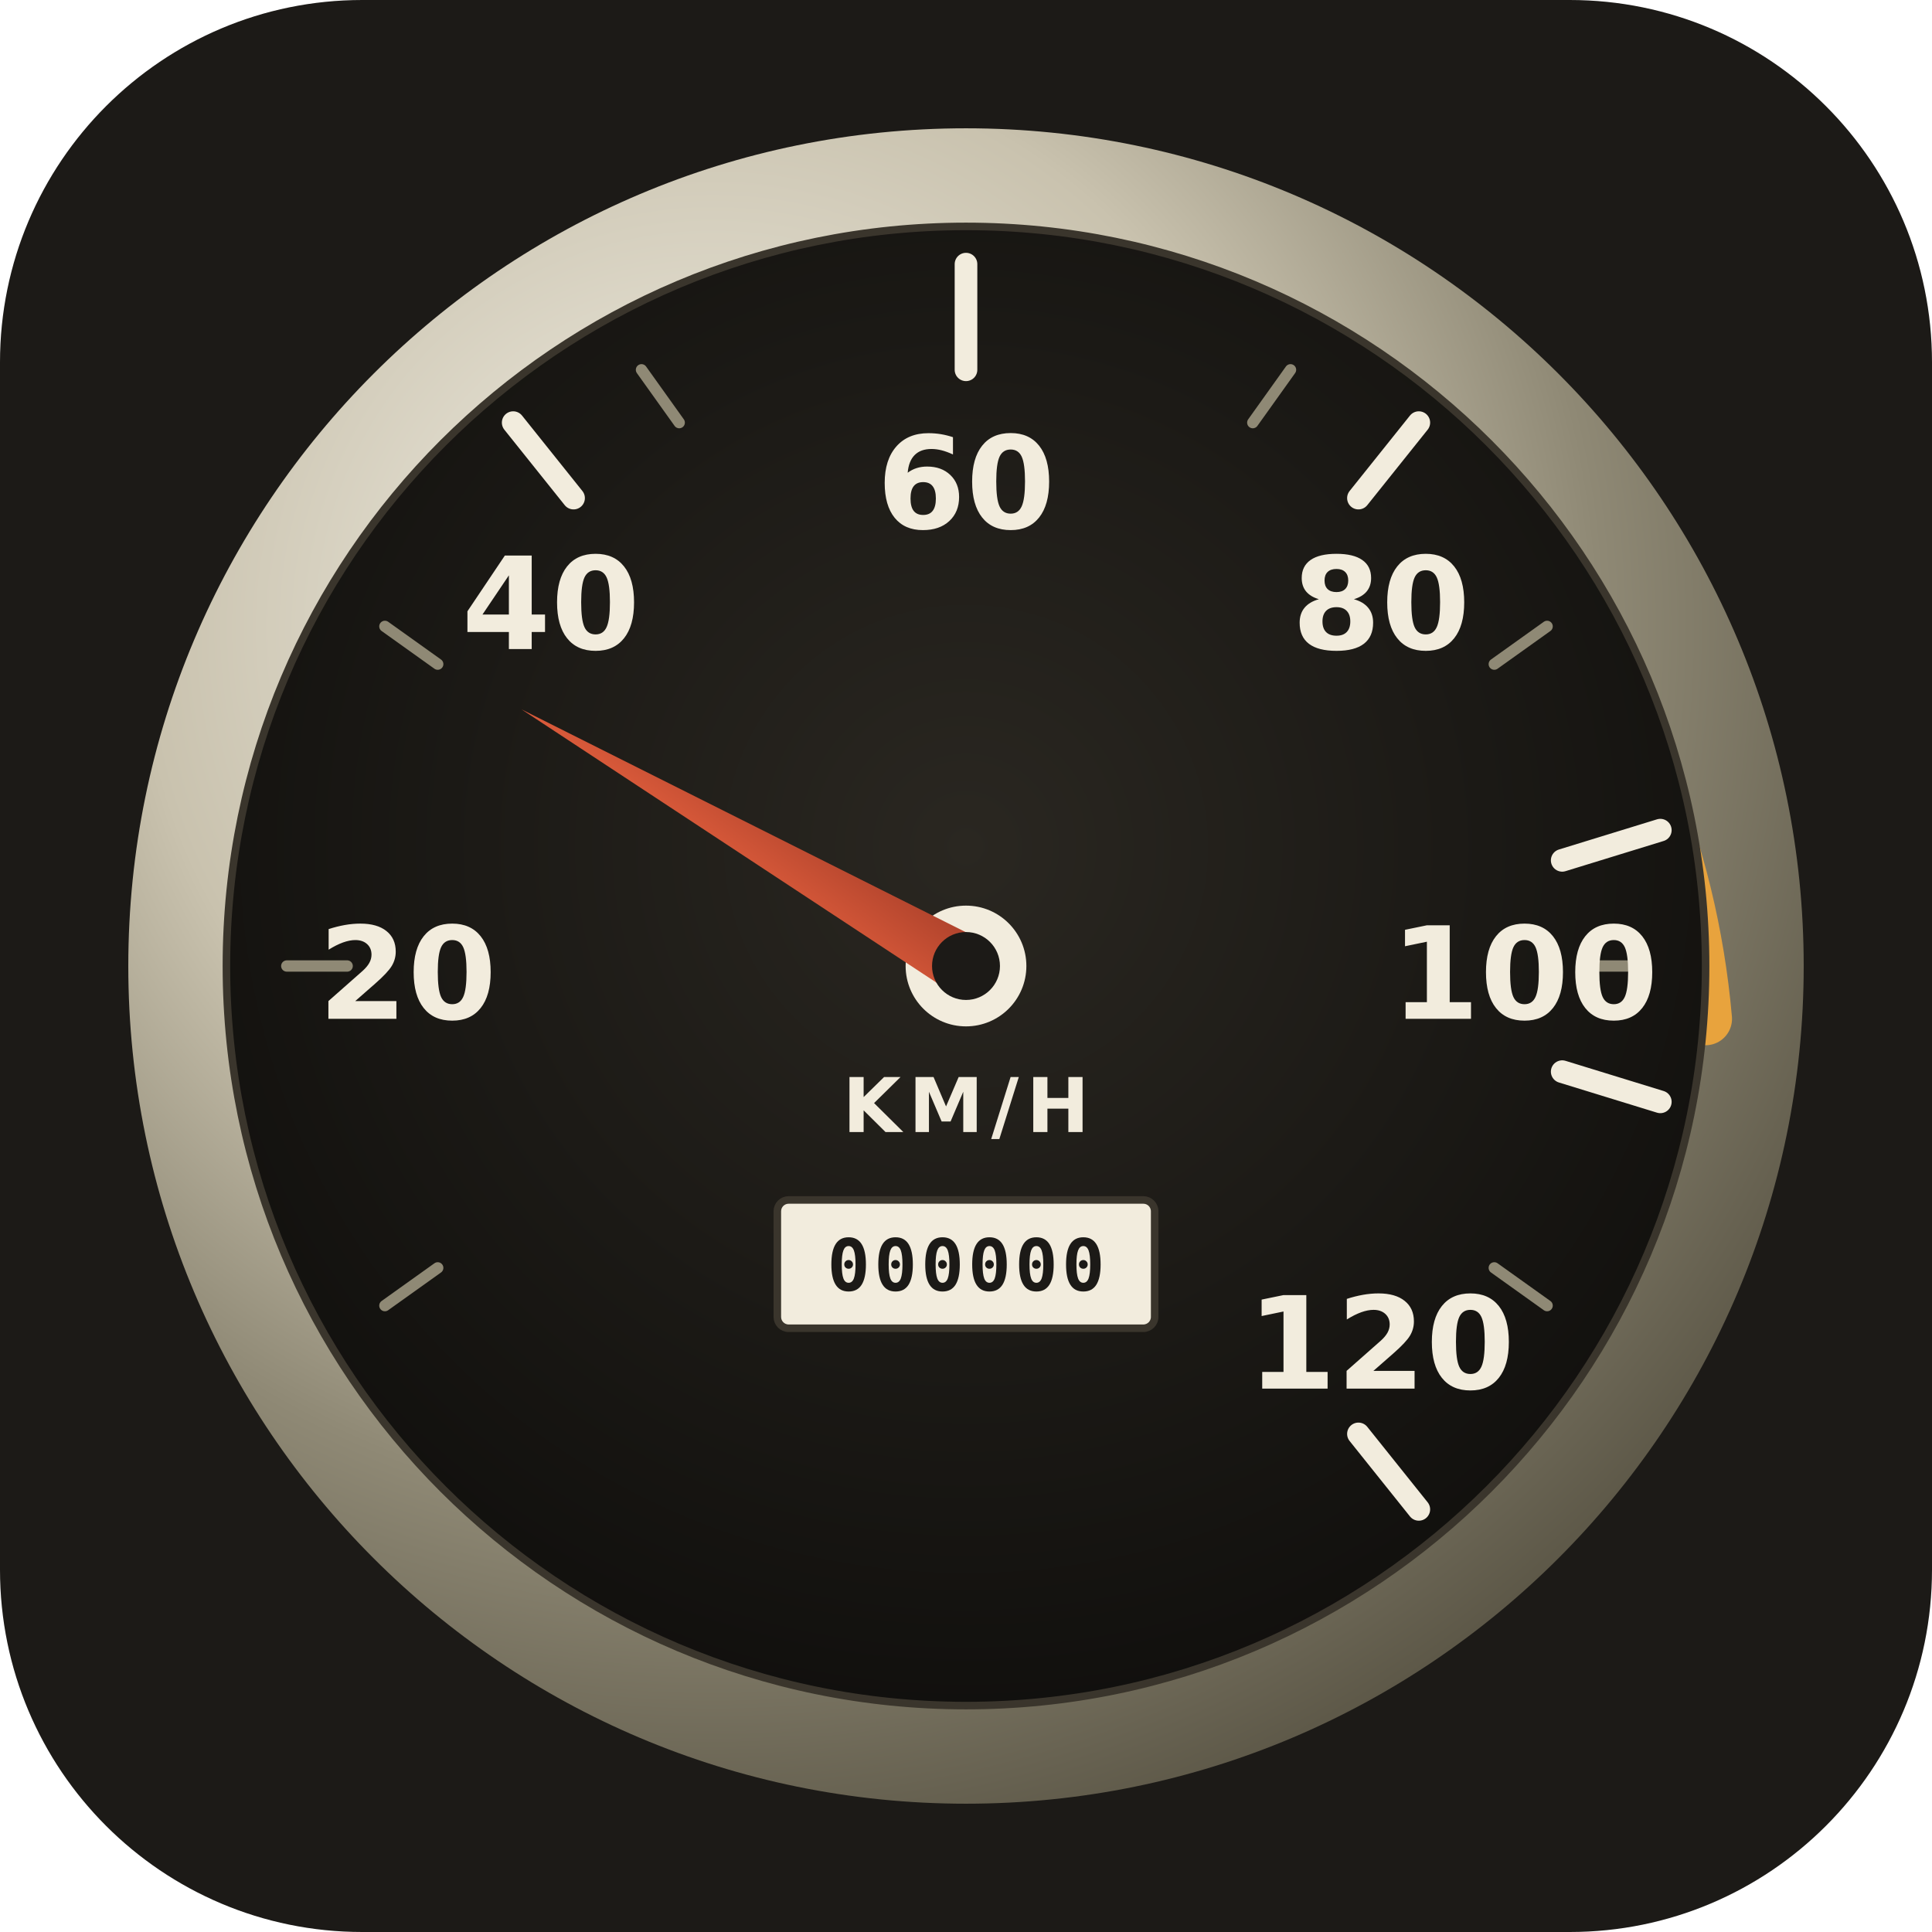
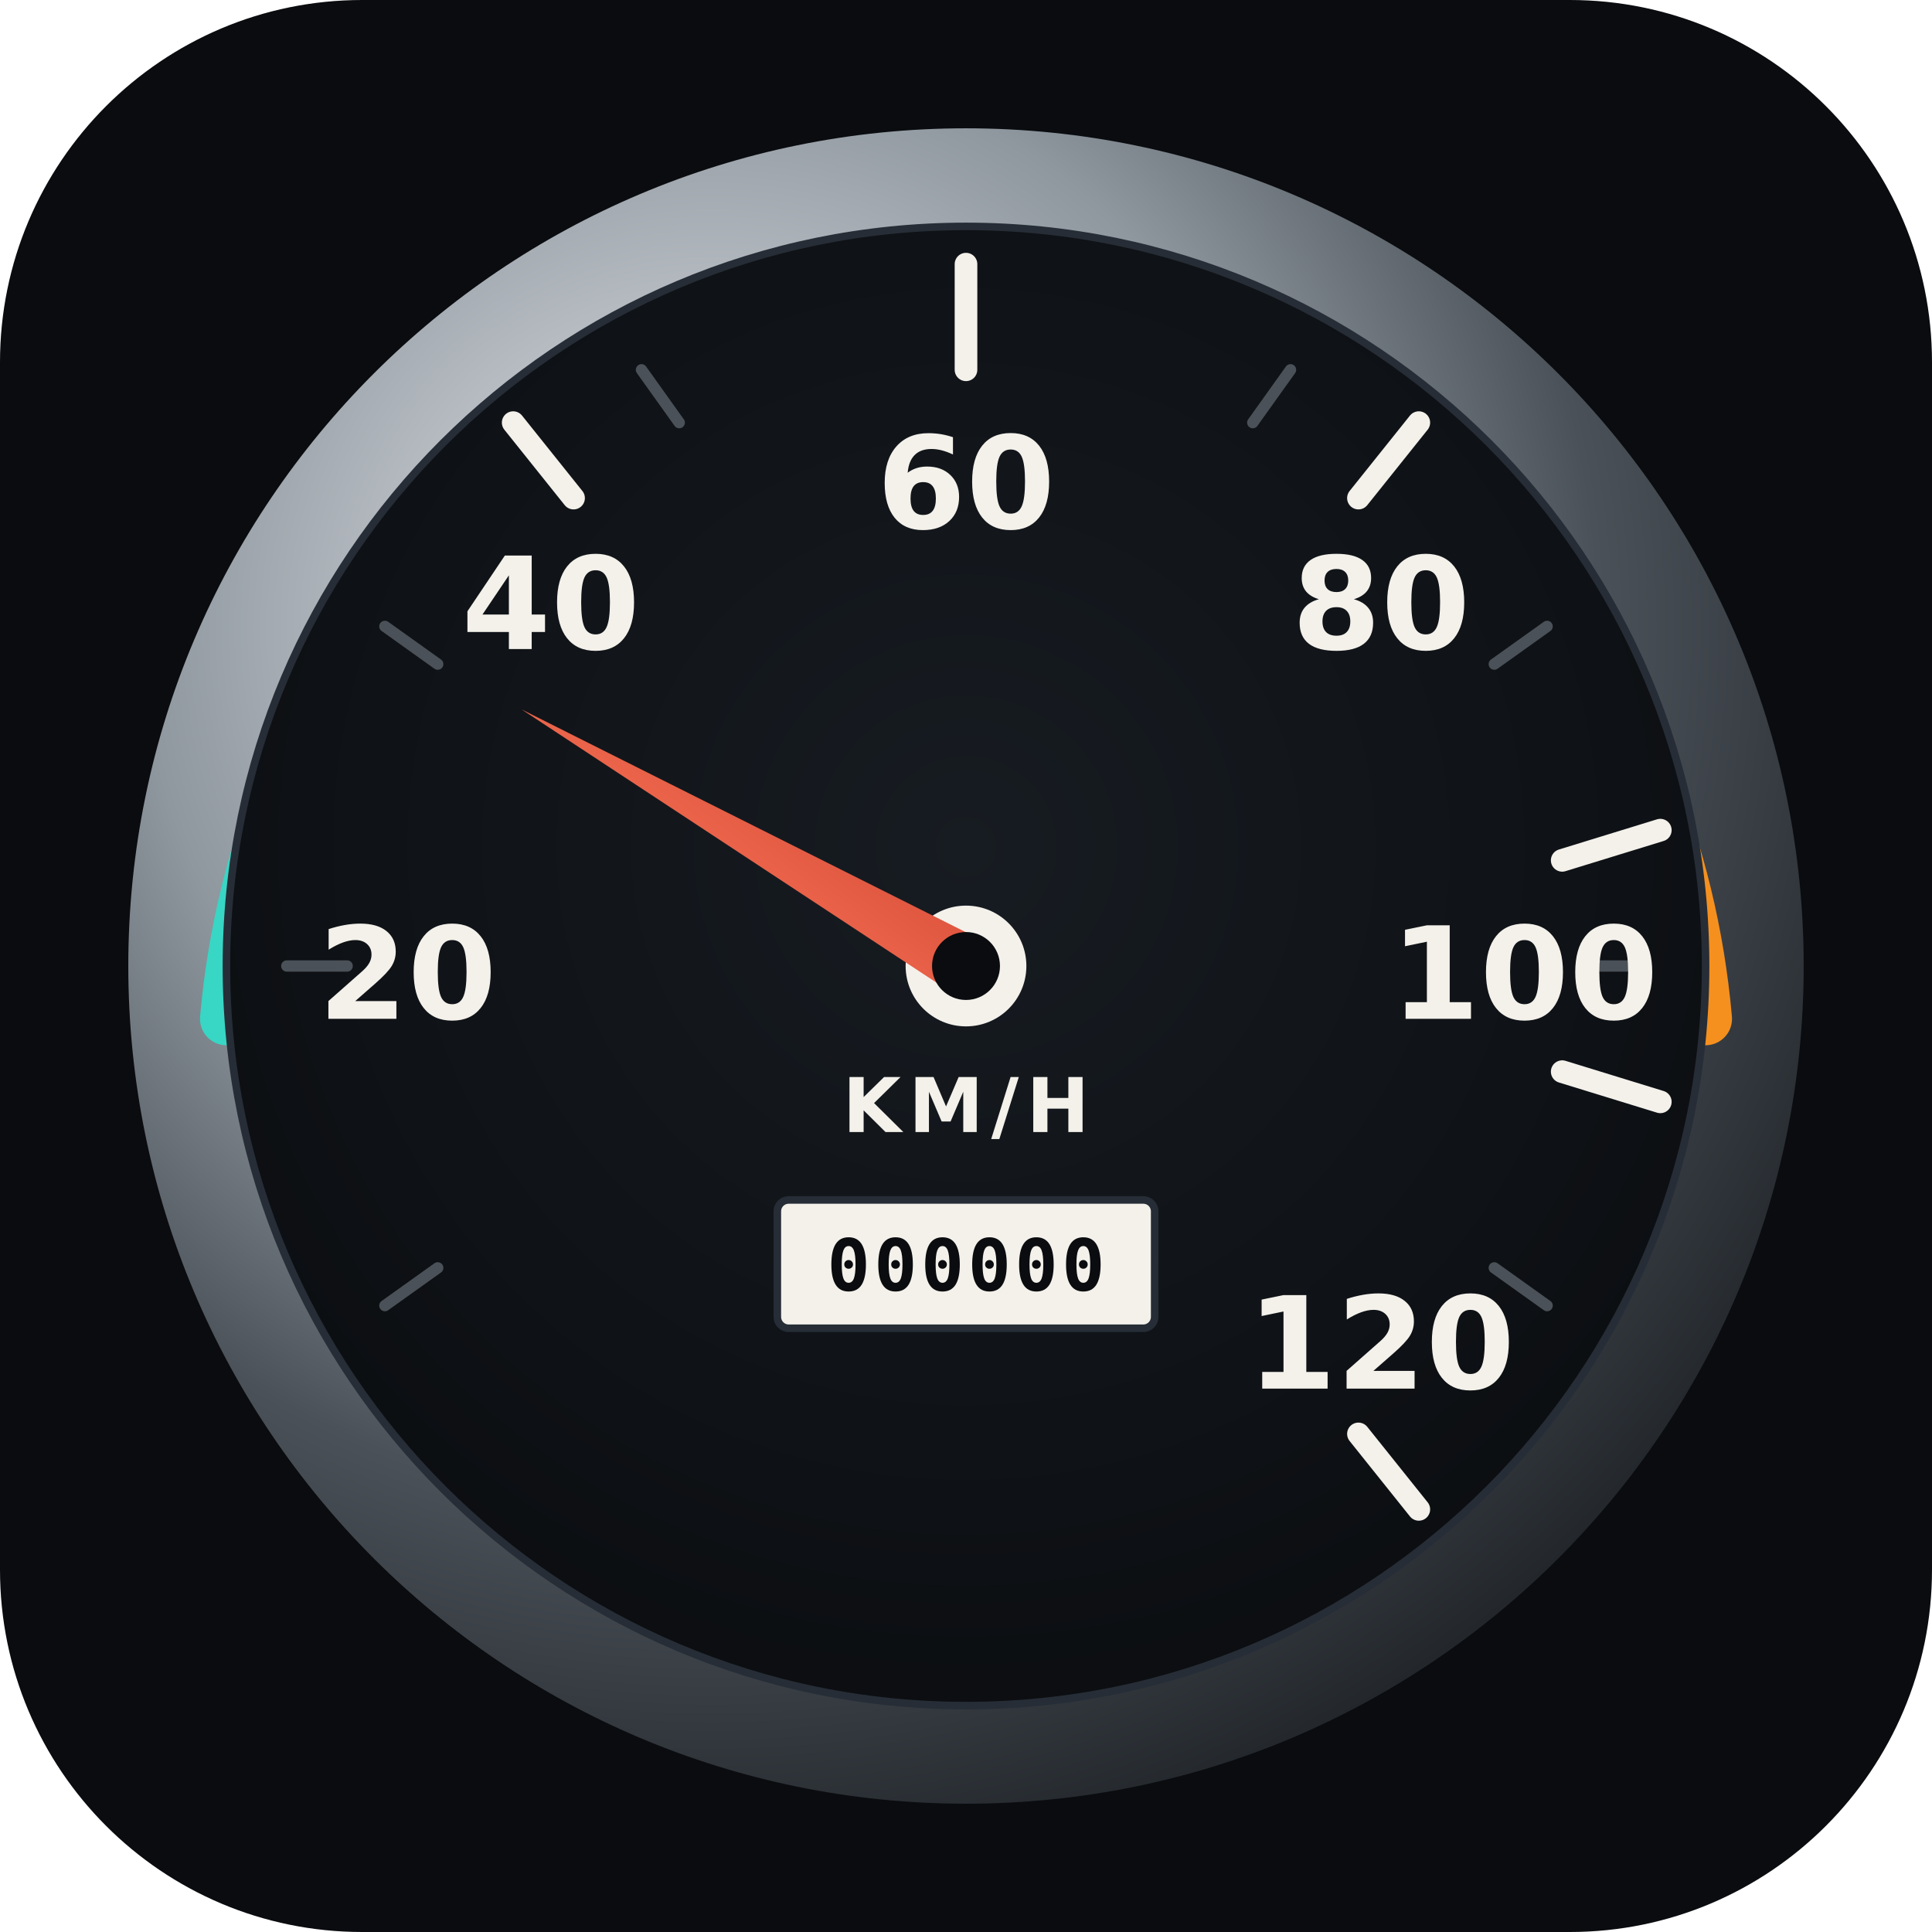
<svg xmlns="http://www.w3.org/2000/svg" viewBox="0 0 512 512" width="512" height="512">
  <defs>
    <radialGradient id="chrome" cx="35%" cy="30%" r="75%">
-       <stop offset="0" stop-color="#f5f2e8" />
-       <stop offset="0.45" stop-color="#c9c2ae" />
-       <stop offset="0.7" stop-color="#8f8975" />
-       <stop offset="1" stop-color="#5c5747" />
+       <stop offset="0" stop-color="#e9ecef" />
+       <stop offset="0.45" stop-color="#8f979f" />
+       <stop offset="0.7" stop-color="#4a5158" />
+       <stop offset="1" stop-color="#22262b" />
    </radialGradient>
    <radialGradient id="face" cx="50%" cy="42%" r="65%">
-       <stop offset="0" stop-color="#2a2721" />
-       <stop offset="1" stop-color="#0e0d0b" />
+       <stop offset="0" stop-color="#171c22" />
+       <stop offset="1" stop-color="#0a0c0f" />
    </radialGradient>
    <linearGradient id="needleGrad" x1="0" y1="0" x2="1" y2="1">
-       <stop offset="0" stop-color="#e8623f" />
-       <stop offset="1" stop-color="#b0432c" />
+       <stop offset="0" stop-color="#ef6a4f" />
+       <stop offset="1" stop-color="#e0563f" />
    </linearGradient>
  </defs>
-   <rect width="512" height="512" rx="96" fill="#1c1a17" />
+   <rect width="512" height="512" rx="96" fill="#0a0c0f" />
  <circle cx="256" cy="256" r="222" fill="url(#chrome)" />
-   <path d="M 402 148 A 222 222 0 0 1 452 270" fill="none" stroke="#e8a33d" stroke-width="14" stroke-linecap="round" />
+   <path d="M 402 148 A 222 222 0 0 1 452 270" fill="none" stroke="#f5901f" stroke-width="14" stroke-linecap="round" />
+   <path d="M 60 270 A 222 222 0 0 1 110 148" fill="none" stroke="#38d6c4" stroke-width="14" stroke-linecap="round" />
  <circle cx="256" cy="256" r="196" fill="url(#face)" />
-   <circle cx="256" cy="256" r="196" fill="none" stroke="#3a352c" stroke-width="2" />
-   <g stroke="#8f8975" stroke-width="3" stroke-linecap="round">
+   <circle cx="256" cy="256" r="196" fill="none" stroke="#262d36" stroke-width="2" />
+   <g stroke="#4a5158" stroke-width="3" stroke-linecap="round">
    <line x1="256" y1="76" x2="256" y2="92" />
    <line x1="342" y1="98" x2="332" y2="112" />
    <line x1="410" y1="166" x2="396" y2="176" />
    <line x1="436" y1="256" x2="420" y2="256" />
    <line x1="410" y1="346" x2="396" y2="336" />
    <line x1="170" y1="98" x2="180" y2="112" />
    <line x1="102" y1="166" x2="116" y2="176" />
    <line x1="76" y1="256" x2="92" y2="256" />
    <line x1="102" y1="346" x2="116" y2="336" />
  </g>
-   <g stroke="#f2ecdd" stroke-width="6" stroke-linecap="round">
+   <g stroke="#f3f1ea" stroke-width="6" stroke-linecap="round">
    <line x1="256" y1="70" x2="256" y2="98" />
    <line x1="376" y1="112" x2="360" y2="132" />
    <line x1="440" y1="220" x2="414" y2="228" />
    <line x1="440" y1="292" x2="414" y2="284" />
    <line x1="376" y1="400" x2="360" y2="380" />
    <line x1="136" y1="112" x2="152" y2="132" />
  </g>
-   <g font-family="'DejaVu Sans', Arial, sans-serif" font-weight="700" font-size="34" fill="#f2ecdd" text-anchor="middle">
+   <g font-family="'DejaVu Sans', Arial, sans-serif" font-weight="700" font-size="34" fill="#f3f1ea" text-anchor="middle">
    <text x="256" y="140">60</text>
    <text x="366" y="172">80</text>
    <text x="404" y="270">100</text>
    <text x="366" y="368">120</text>
    <text x="146" y="172">40</text>
    <text x="108" y="270">20</text>
  </g>
-   <circle cx="256" cy="256" r="16" fill="#f2ecdd" />
+   <circle cx="256" cy="256" r="16" fill="#f3f1ea" />
  <g transform="rotate(-60 256 256)">
    <polygon points="256,120 264,256 248,256" fill="url(#needleGrad)" />
  </g>
-   <circle cx="256" cy="256" r="9" fill="#1c1a17" />
-   <rect x="206" y="318" width="100" height="34" rx="3" fill="#f2ecdd" stroke="#3a352c" stroke-width="2" />
-   <text x="256" y="342" font-family="'DejaVu Sans Mono', 'Courier New', monospace" font-weight="700" font-size="19" fill="#1c1a17" text-anchor="middle" letter-spacing="1">000000</text>
-   <text x="256" y="300" font-family="'DejaVu Sans', Arial, sans-serif" font-weight="700" font-size="20" fill="#f2ecdd" text-anchor="middle" letter-spacing="2">KM/H</text>
+   <circle cx="256" cy="256" r="9" fill="#0a0c0f" />
+   <rect x="206" y="318" width="100" height="34" rx="3" fill="#f3f1ea" stroke="#262d36" stroke-width="2" />
+   <text x="256" y="342" font-family="'DejaVu Sans Mono', 'Courier New', monospace" font-weight="700" font-size="19" fill="#0a0c0f" text-anchor="middle" letter-spacing="1">000000</text>
+   <text x="256" y="300" font-family="'DejaVu Sans', Arial, sans-serif" font-weight="700" font-size="20" fill="#f3f1ea" text-anchor="middle" letter-spacing="2">KM/H</text>
</svg>
